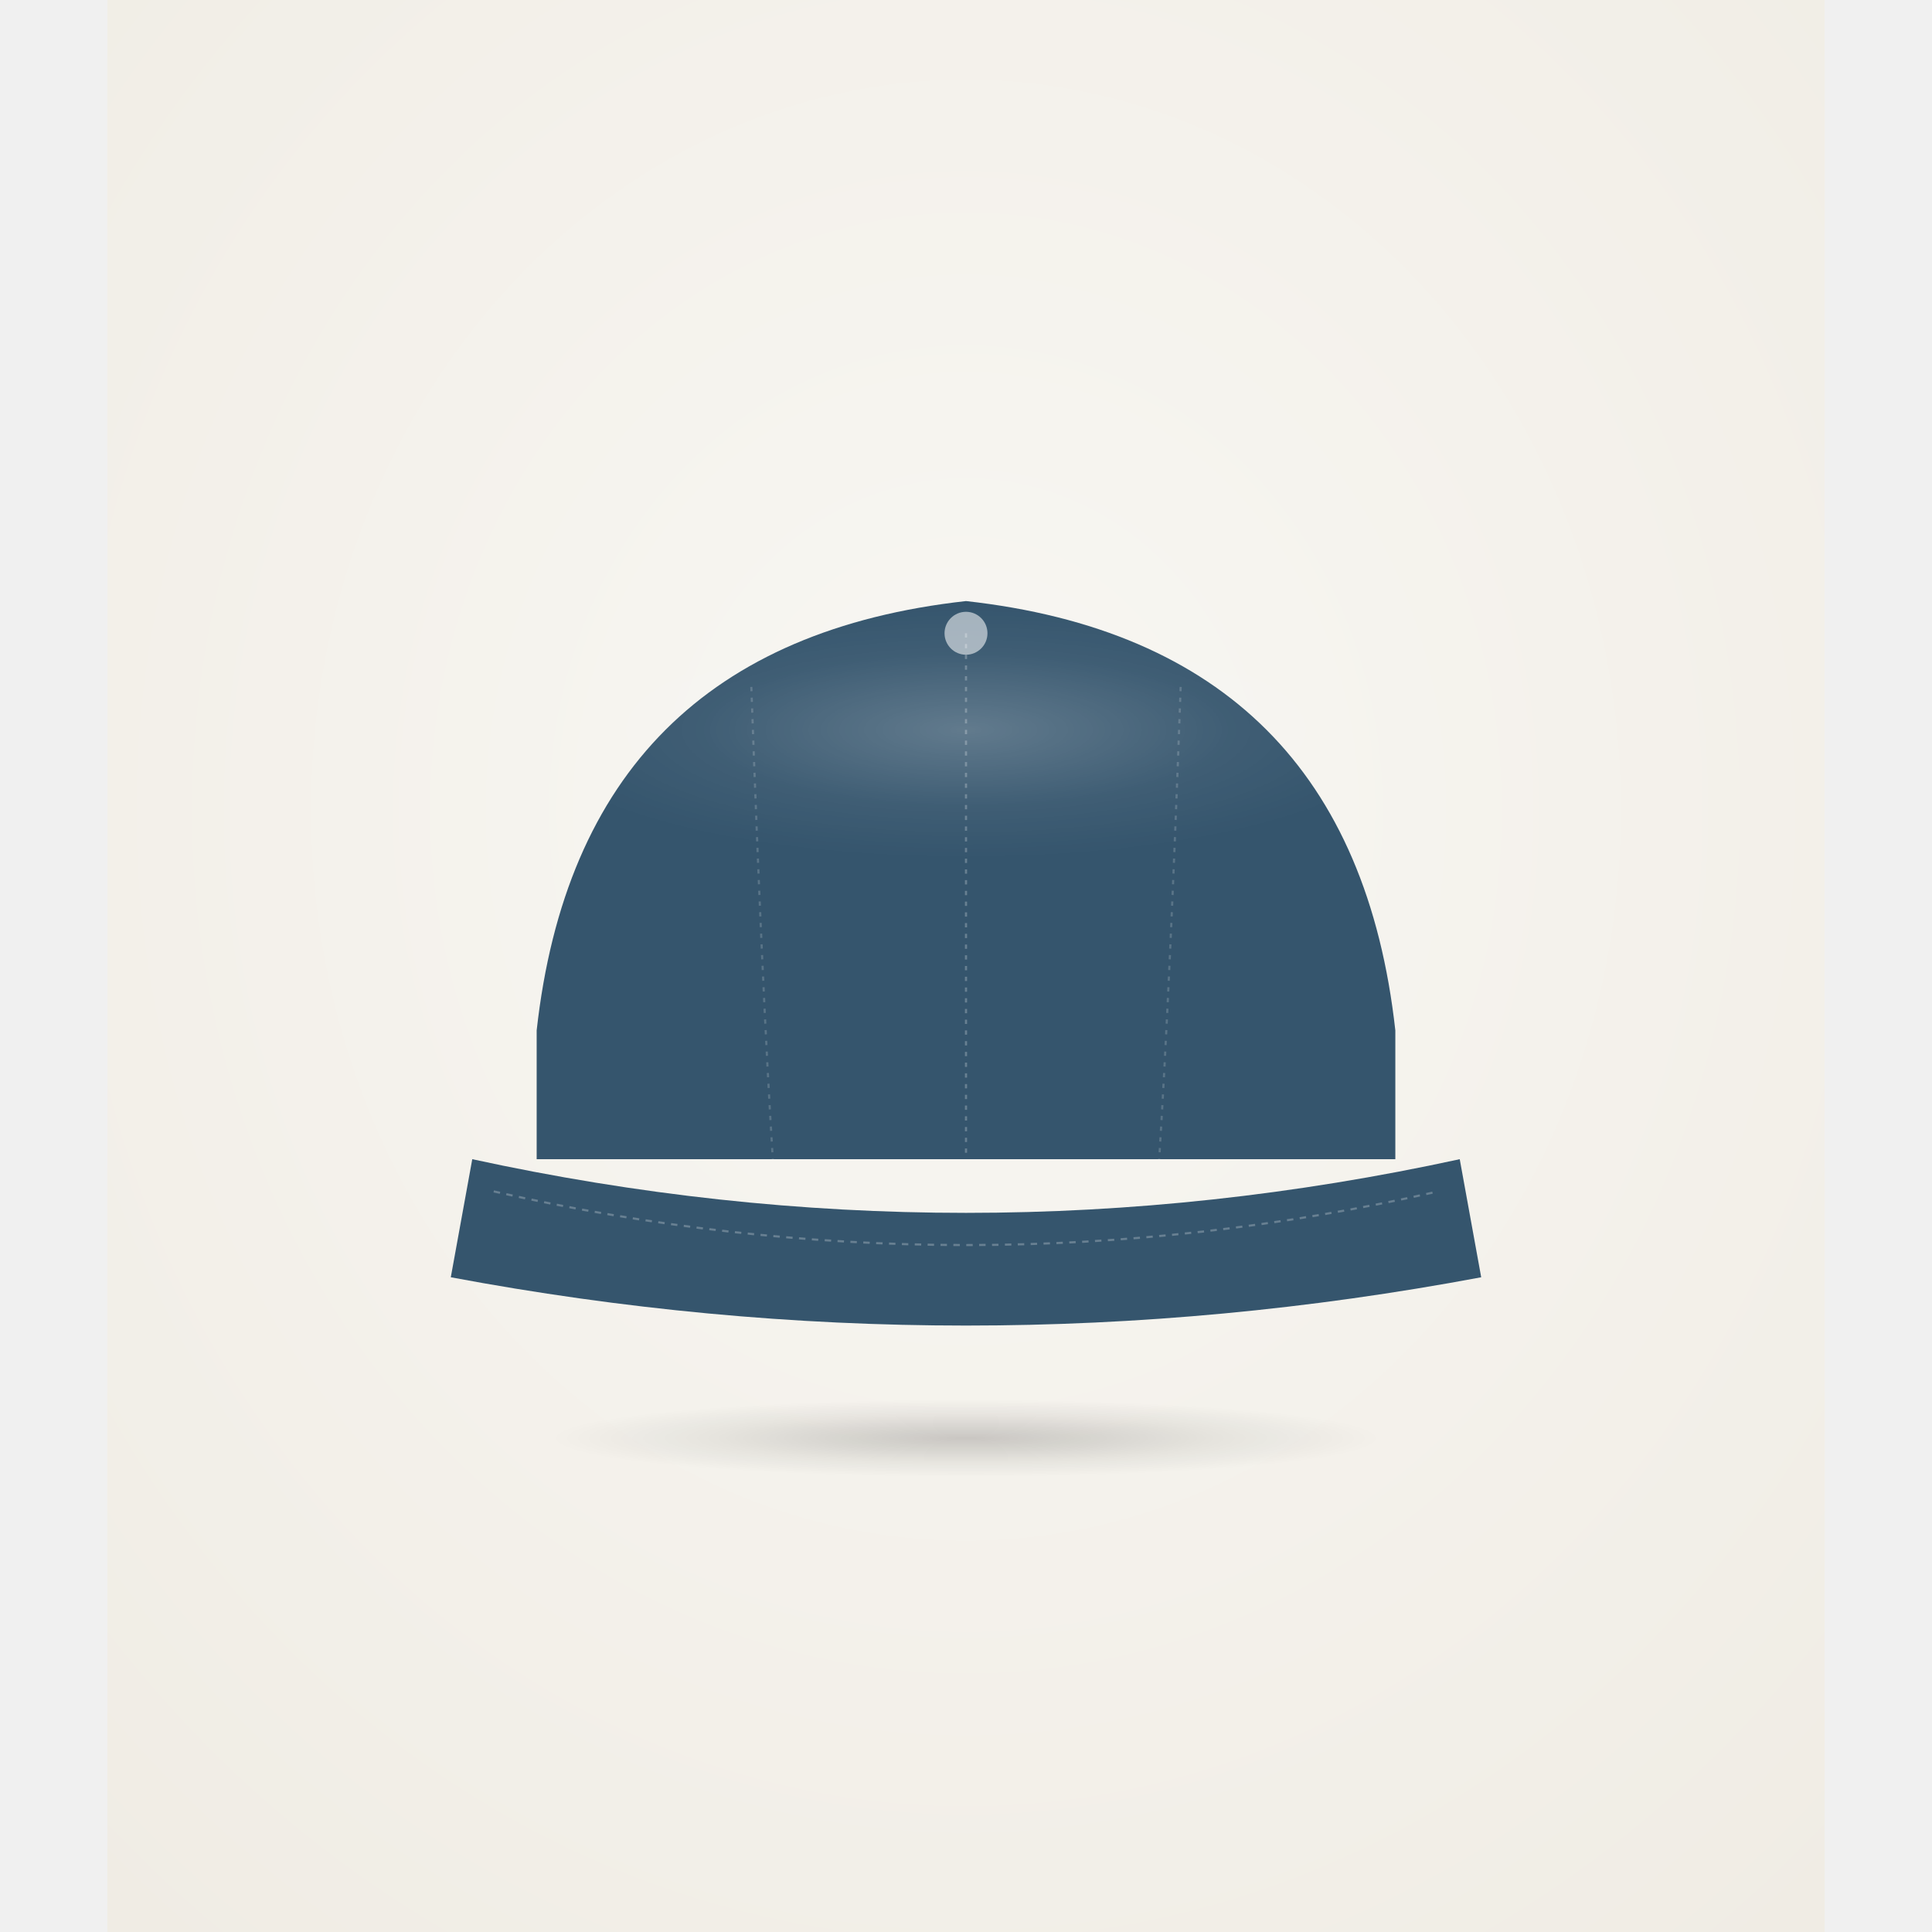
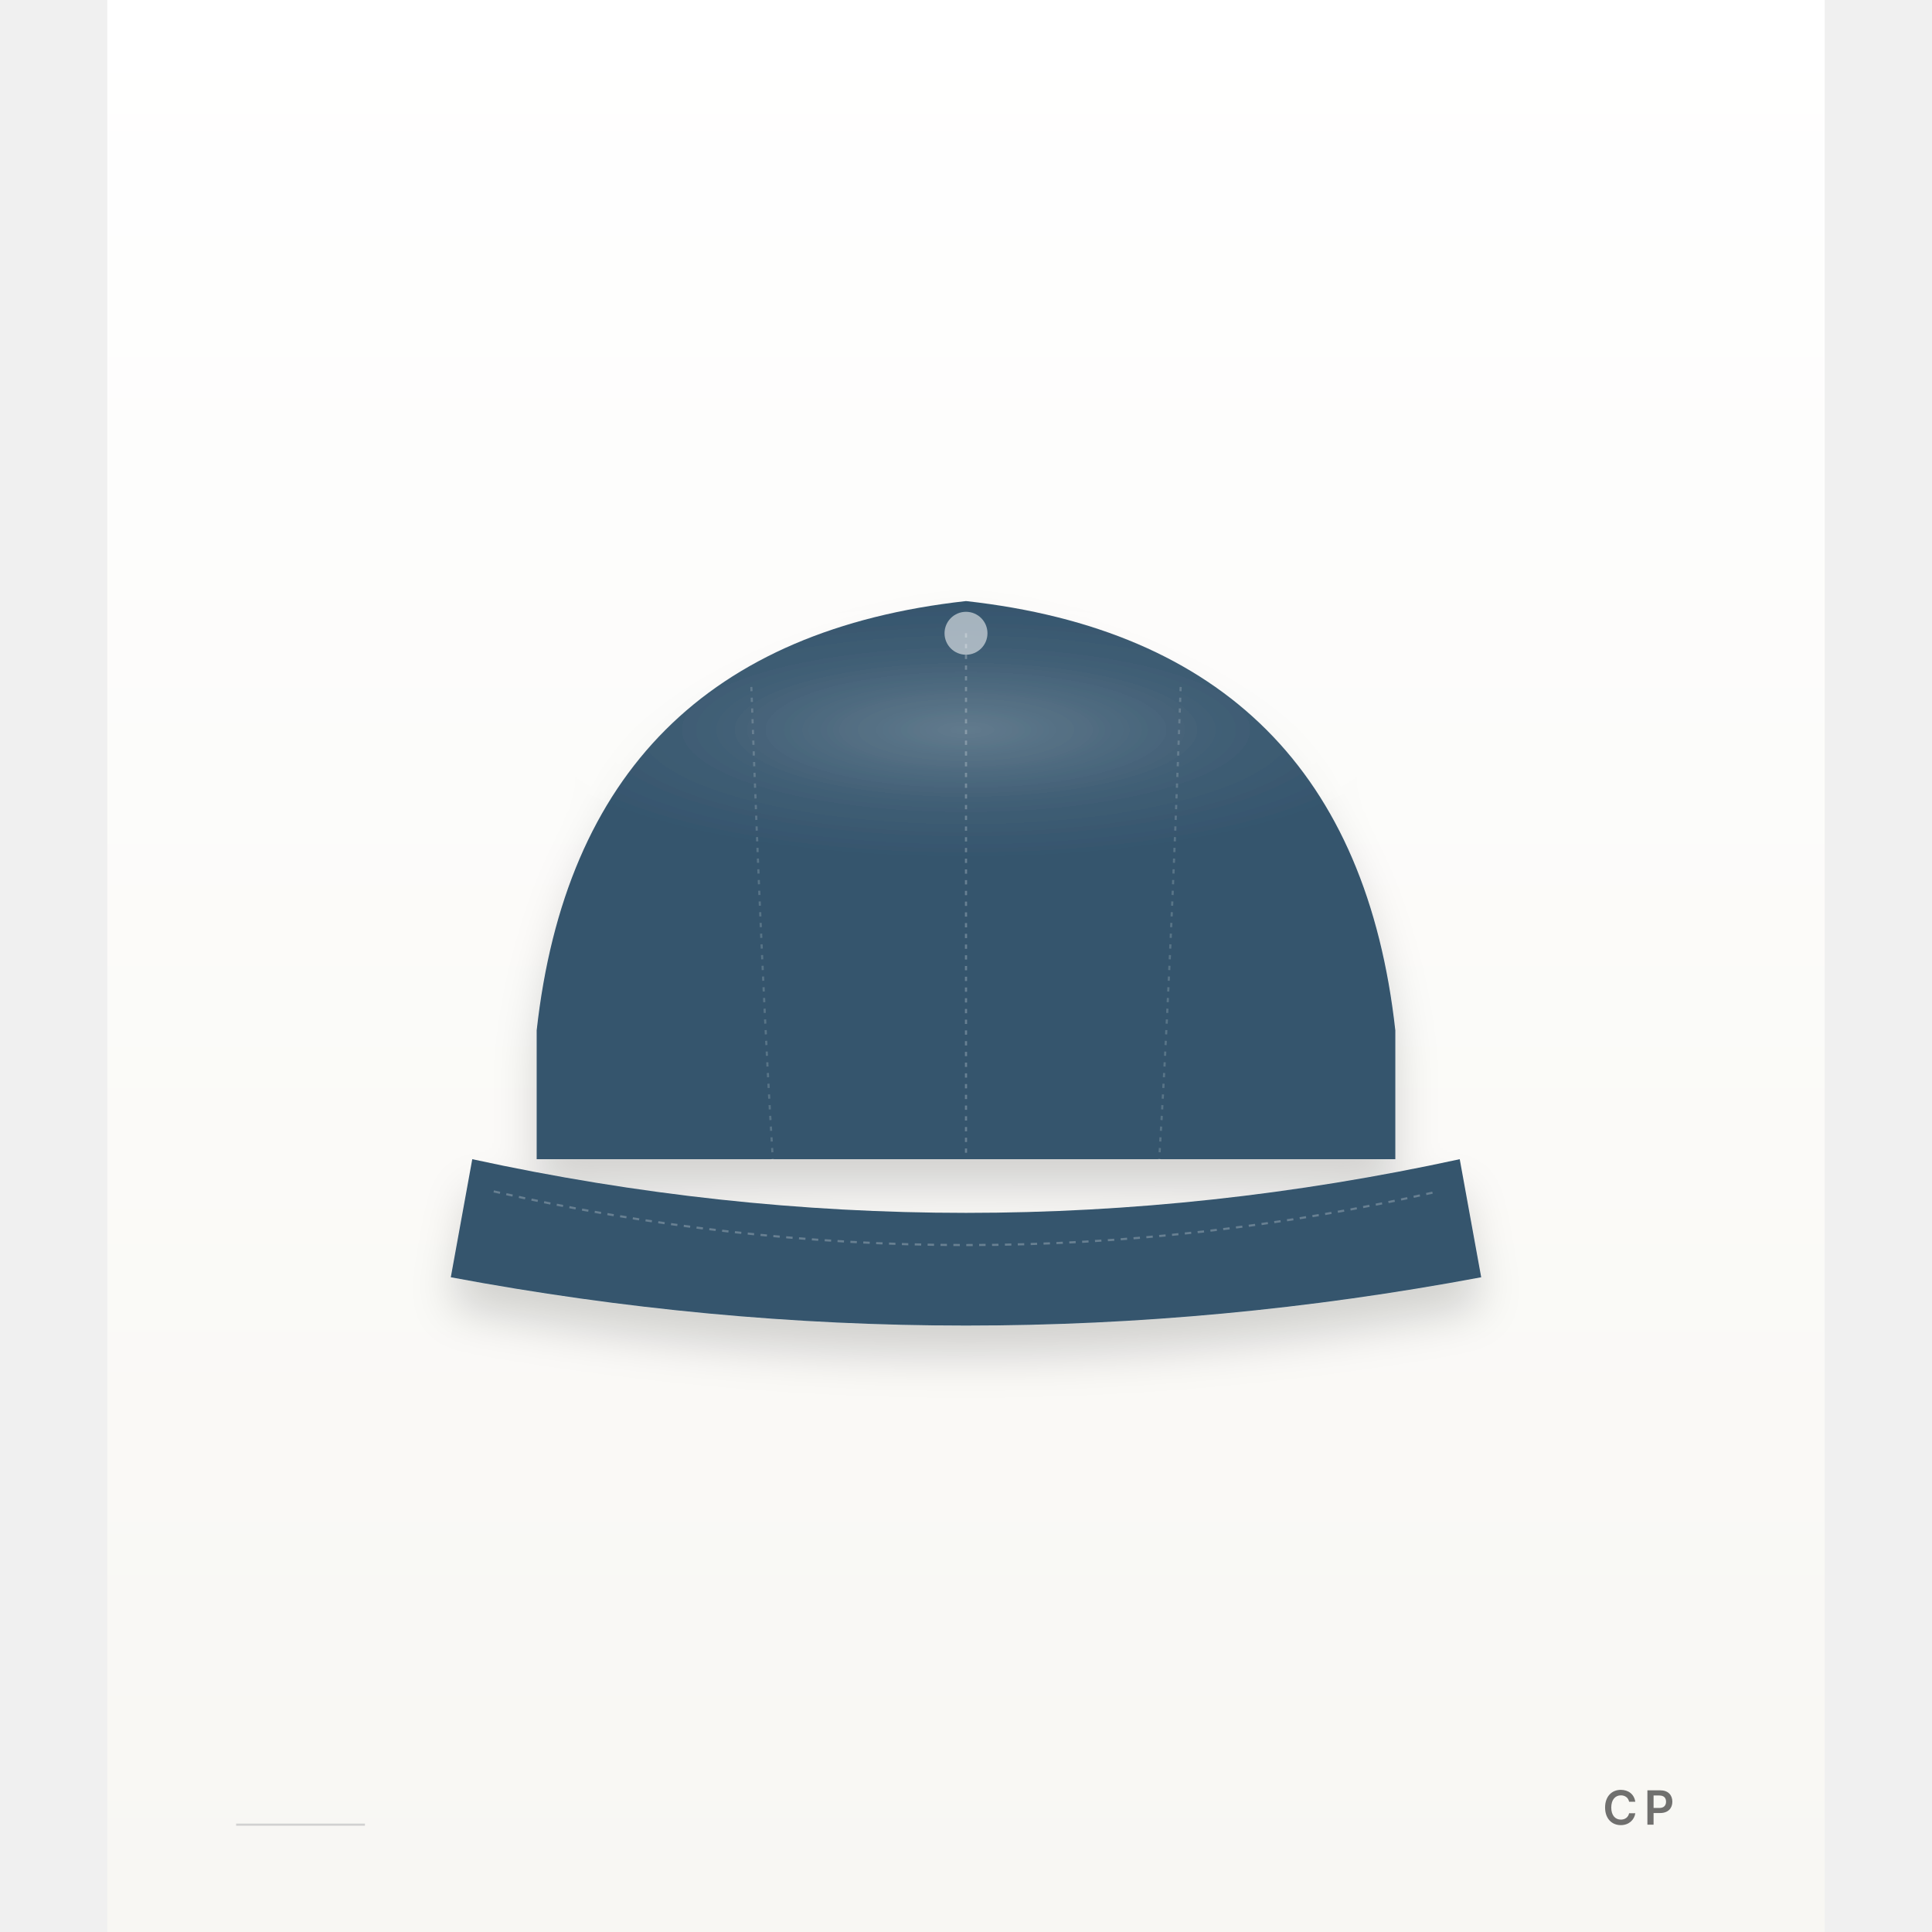
<svg xmlns="http://www.w3.org/2000/svg" viewBox="0 0 800 900" width="600" height="600" preserveAspectRatio="xMidYMid meet" role="img" aria-label="cap">
  <defs>
-     <radialGradient id="bg-cat-cap" cx="50%" cy="42%" r="75%">
-       <stop offset="0%" stop-color="#F8F7F3" />
-       <stop offset="100%" stop-color="#F0ECE4" />
-     </radialGradient>
+     <linearGradient id="bg-cat-cap" x1="0" y1="0" x2="0" y2="1">
+       <stop offset="0%" stop-color="#FFFFFF" />
+       <stop offset="100%" stop-color="#F8F7F3" />
+     </linearGradient>
    <radialGradient id="hl-cat-cap" cx="50%" cy="50%" r="50%">
      <stop offset="0%" stop-color="#FFFFFF" stop-opacity="0.22" />
      <stop offset="60%" stop-color="#FFFFFF" stop-opacity="0.05" />
      <stop offset="100%" stop-color="#FFFFFF" stop-opacity="0" />
    </radialGradient>
-     <radialGradient id="gnd-cat-cap" cx="50%" cy="50%" r="50%">
-       <stop offset="0%" stop-color="#000000" stop-opacity="0.18" />
-       <stop offset="60%" stop-color="#000000" stop-opacity="0.06" />
-       <stop offset="100%" stop-color="#000000" stop-opacity="0" />
-     </radialGradient>
+     <filter id="cat-shadow-cap" x="-20%" y="-10%" width="140%" height="130%">
+       <feGaussianBlur in="SourceAlpha" stdDeviation="10" />
+       <feOffset dx="0" dy="14" />
+       <feComponentTransfer>
+         <feFuncA type="linear" slope="0.16" />
+       </feComponentTransfer>
+       <feMerge>
+         <feMergeNode />
+         <feMergeNode in="SourceGraphic" />
+       </feMerge>
+     </filter>
  </defs>
  <rect width="800" height="900" fill="url(#bg-cat-cap)" />
-   <ellipse cx="400" cy="670" rx="193.2" ry="18" fill="url(#gnd-cat-cap)" />
-   <g>
+   <g filter="url(#cat-shadow-cap)">
    <path d="M 170 540 Q 400 590 630 540 L 640 595 Q 400 640 160 595 Z" fill="#35556D" stroke="none" stroke-width="0" stroke-linejoin="round" />
    <path d="M 200 480 Q 220 300 400 280 Q 580 300 600 480 L 600 540 L 200 540 Z" fill="#35556D" stroke="none" stroke-width="0" stroke-linejoin="round" />
    <path d="M 400 295 m -10 0 a 10 10 0 1 0 20 0 a 10 10 0 1 0 -20 0" fill="#FFFFFF" fill-opacity="0.55" />
    <ellipse cx="400" cy="340" rx="207" ry="60" fill="url(#hl-cat-cap)" />
    <path d="M 400 295 L 400 540" fill="none" stroke="#FFFFFF" stroke-opacity="0.252" stroke-width="1" stroke-dasharray="2 3" />
    <path d="M 300 320 Q 305 460 310 540" fill="none" stroke="#FFFFFF" stroke-opacity="0.18" stroke-width="1" stroke-dasharray="2 3" />
    <path d="M 500 320 Q 495 460 490 540" fill="none" stroke="#FFFFFF" stroke-opacity="0.18" stroke-width="1" stroke-dasharray="2 3" />
    <path d="M 180 555 Q 400 605 620 555" fill="none" stroke="#FFFFFF" stroke-opacity="0.252" stroke-width="1" stroke-dasharray="3 3" />
  </g>
+   <text x="730" y="850" font-family="Inter, system-ui" font-size="22" font-weight="600" fill="undefined" fill-opacity="0.55" text-anchor="end" letter-spacing="3">CP</text>
+   <line x1="60" y1="850" x2="120" y2="850" stroke="#5C636B" stroke-opacity="0.25" stroke-width="1" />
</svg>
